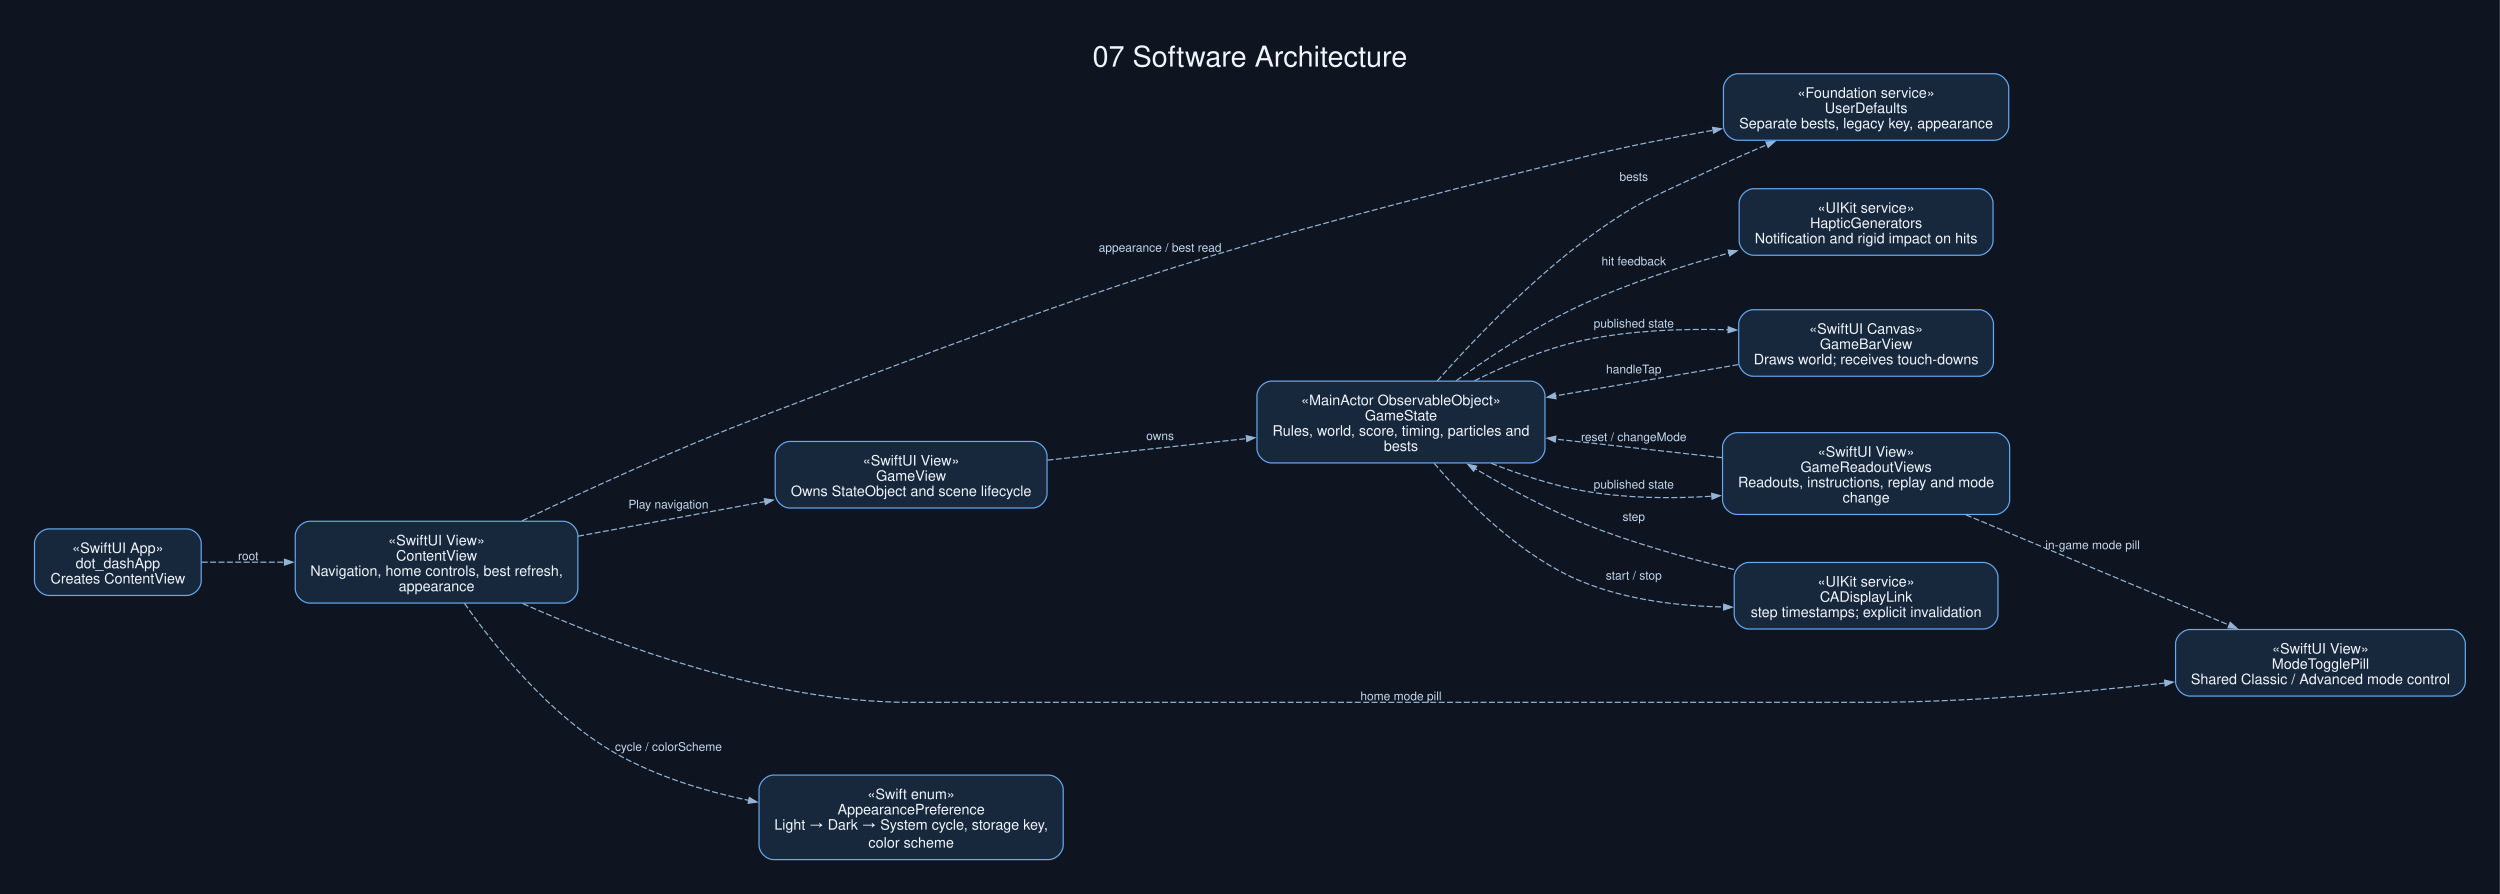
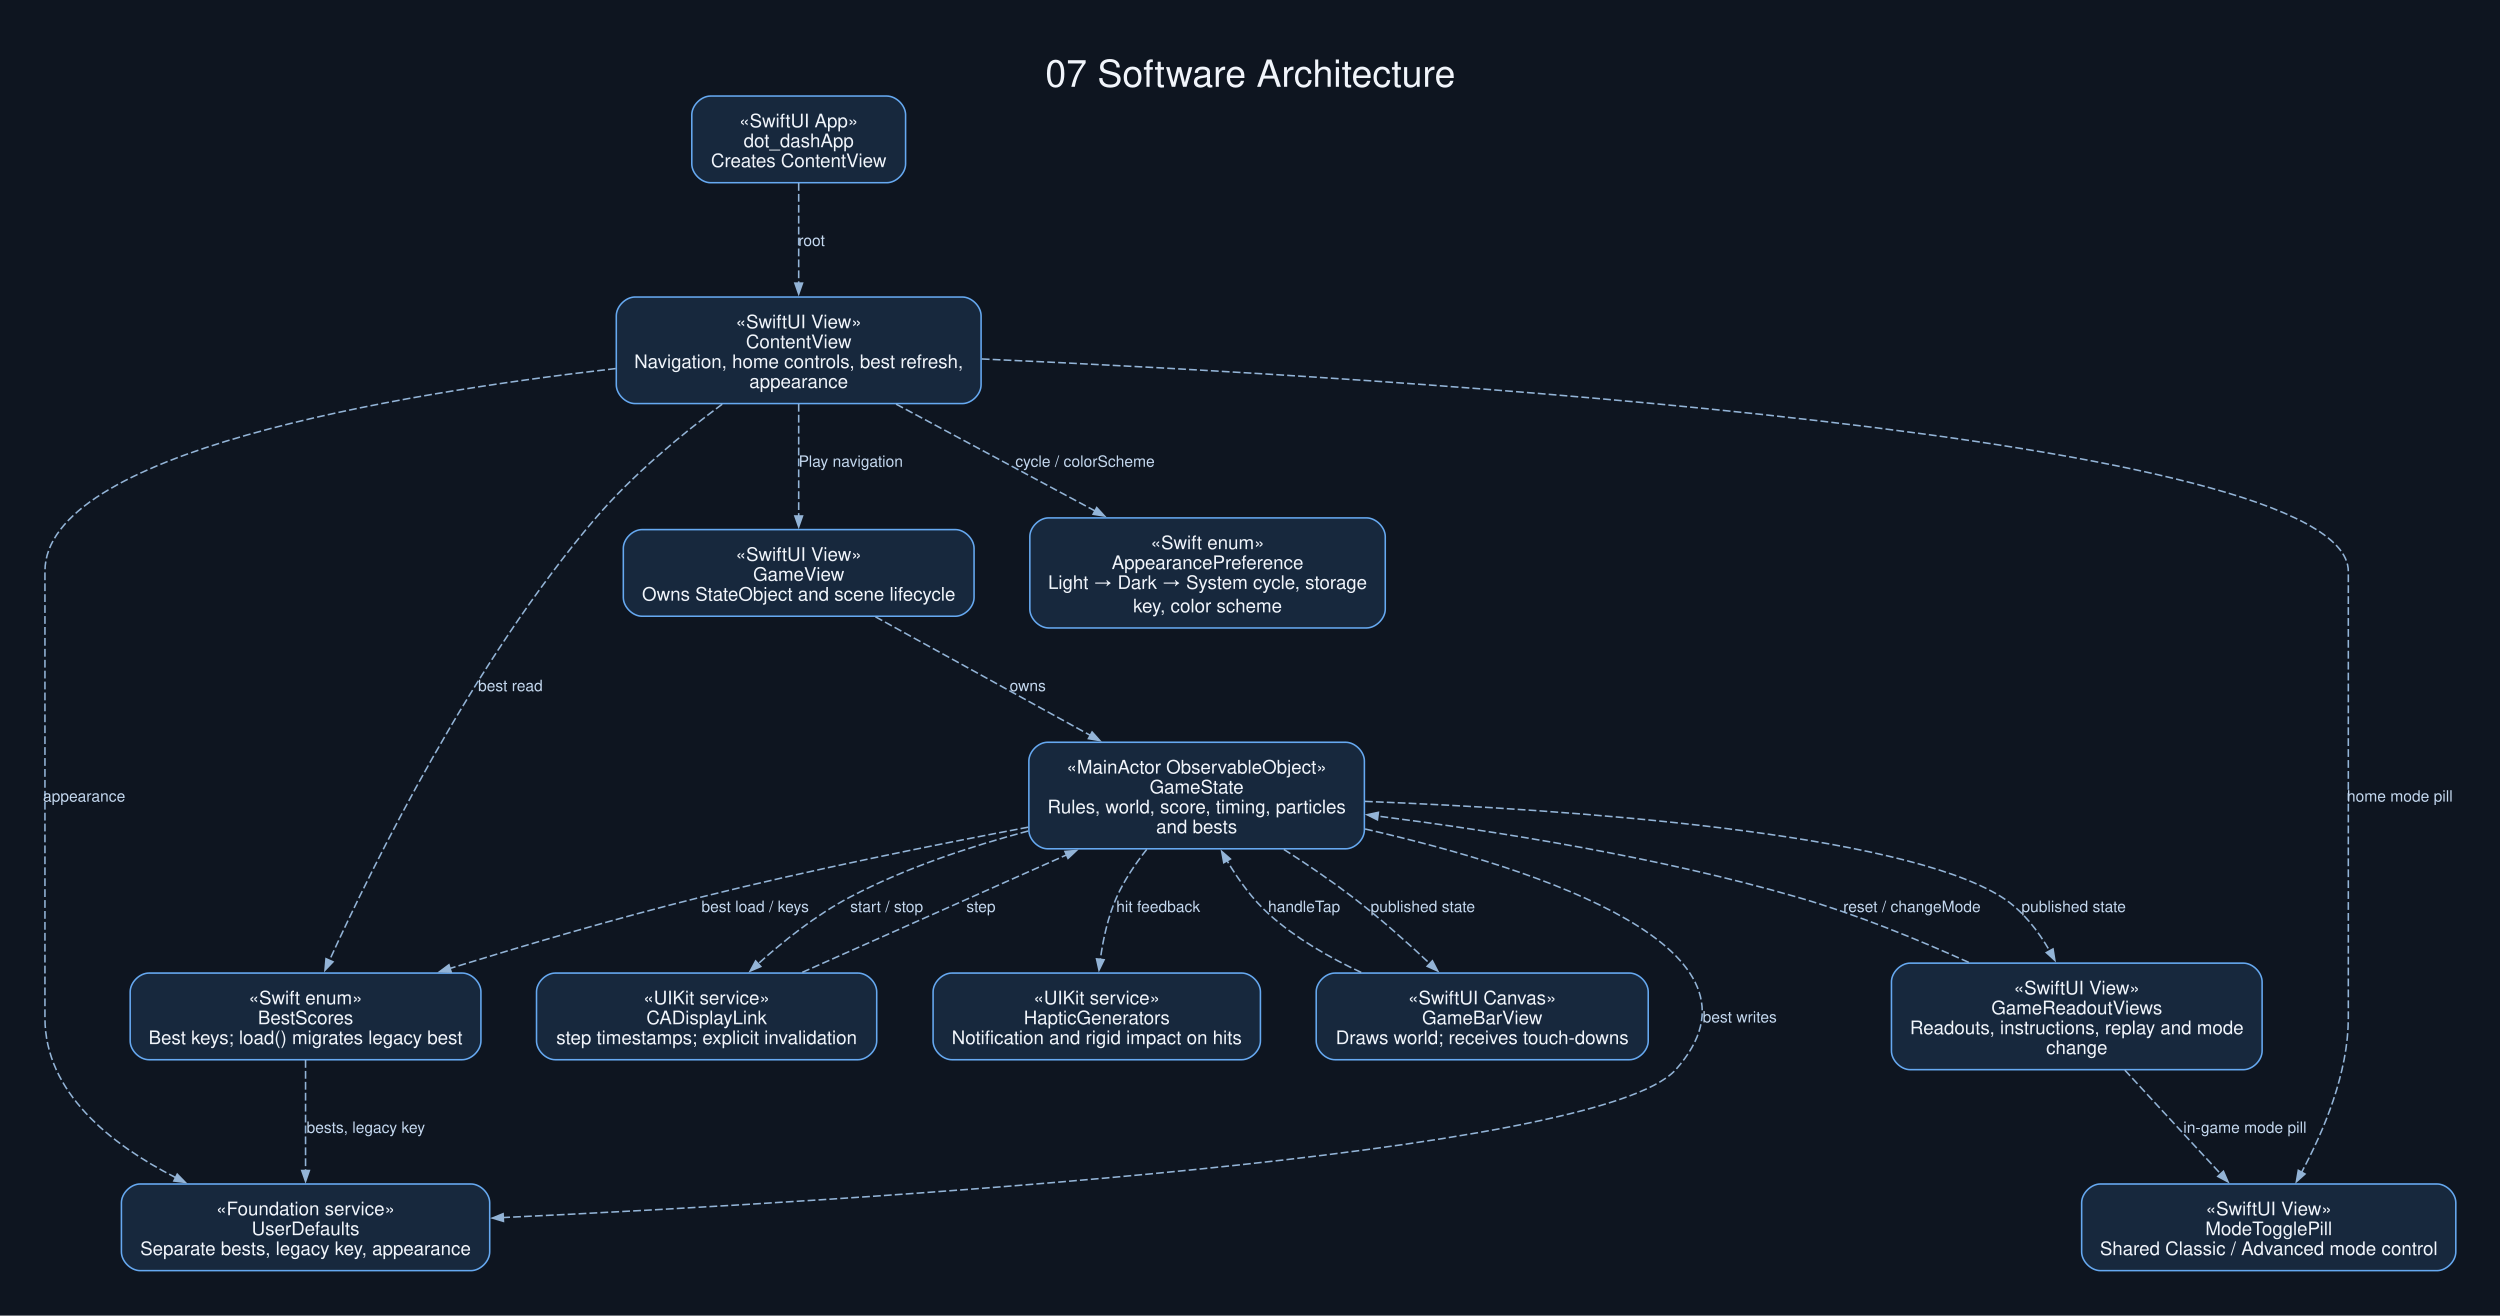
- <svg xmlns="http://www.w3.org/2000/svg" width="2087pt" height="746pt" viewBox="0.00 0.00 2087.00 746.00">
-   <g id="graph0" class="graph" transform="scale(1 1) rotate(0) translate(28.8 717.58)">
-     <polygon fill="#0e1520" stroke="none" points="-28.8,28.8 -28.8,-717.58 2058.07,-717.58 2058.07,28.8 -28.8,28.8" />
-     <text xml:space="preserve" text-anchor="middle" x="1014.64" y="-661.98" font-family="Helvetica,sans-Serif" font-size="24.00" fill="#f1f5fb">07 Software Architecture</text>
+ <svg xmlns="http://www.w3.org/2000/svg" width="1602pt" height="843pt" viewBox="0.00 0.00 1602.00 843.00">
+   <g id="graph0" class="graph" transform="scale(1 1) rotate(0) translate(28.8 814.23)">
+     <polygon fill="#0e1520" stroke="none" points="-28.8,28.8 -28.8,-814.23 1573.68,-814.23 1573.68,28.8 -28.8,28.8" />
+     <text xml:space="preserve" text-anchor="middle" x="772.44" y="-758.63" font-family="Helvetica,sans-Serif" font-size="24.00" fill="#f1f5fb">07 Software Architecture</text>
    <g id="node1" class="node">
-       <path fill="#17283d" stroke="#66a9f1" d="M127.17,-276.03C127.17,-276.03 12,-276.03 12,-276.03 6,-276.03 0,-270.03 0,-264.03 0,-264.03 0,-232.5 0,-232.5 0,-226.5 6,-220.5 12,-220.5 12,-220.5 127.17,-220.5 127.17,-220.5 133.17,-220.5 139.17,-226.5 139.17,-232.5 139.17,-232.5 139.17,-264.03 139.17,-264.03 139.17,-270.03 133.17,-276.03 127.17,-276.03" />
-       <text xml:space="preserve" text-anchor="middle" x="69.59" y="-255.99" font-family="Helvetica,sans-Serif" font-size="12.00" fill="#f1f5fb">«SwiftUI App»</text>
-       <text xml:space="preserve" text-anchor="middle" x="69.59" y="-243.24" font-family="Helvetica,sans-Serif" font-size="12.00" fill="#f1f5fb">dot_dashApp</text>
-       <text xml:space="preserve" text-anchor="middle" x="69.59" y="-230.49" font-family="Helvetica,sans-Serif" font-size="12.00" fill="#f1f5fb">Creates ContentView</text>
+       <path fill="#17283d" stroke="#66a9f1" d="M539.5,-752.68C539.5,-752.68 426.5,-752.68 426.5,-752.68 420.5,-752.68 414.5,-746.68 414.5,-740.68 414.5,-740.68 414.5,-709.15 414.5,-709.15 414.5,-703.15 420.5,-697.15 426.5,-697.15 426.5,-697.15 539.5,-697.15 539.5,-697.15 545.5,-697.15 551.5,-703.15 551.5,-709.15 551.5,-709.15 551.5,-740.68 551.5,-740.68 551.5,-746.68 545.5,-752.68 539.5,-752.68" />
+       <text xml:space="preserve" text-anchor="middle" x="483" y="-732.64" font-family="Helvetica,sans-Serif" font-size="12.00" fill="#f1f5fb">«SwiftUI App»</text>
+       <text xml:space="preserve" text-anchor="middle" x="483" y="-719.89" font-family="Helvetica,sans-Serif" font-size="12.00" fill="#f1f5fb">dot_dashApp</text>
+       <text xml:space="preserve" text-anchor="middle" x="483" y="-707.14" font-family="Helvetica,sans-Serif" font-size="12.00" fill="#f1f5fb">Creates ContentView</text>
    </g>
    <g id="node2" class="node">
-       <path fill="#17283d" stroke="#66a9f1" d="M441.59,-282.4C441.59,-282.4 229.67,-282.4 229.67,-282.4 223.67,-282.4 217.67,-276.4 217.67,-270.4 217.67,-270.4 217.67,-226.12 217.67,-226.12 217.67,-220.12 223.67,-214.12 229.67,-214.12 229.67,-214.12 441.59,-214.12 441.59,-214.12 447.59,-214.12 453.59,-220.12 453.59,-226.12 453.59,-226.12 453.59,-270.4 453.59,-270.4 453.59,-276.4 447.59,-282.4 441.59,-282.4" />
-       <text xml:space="preserve" text-anchor="middle" x="335.63" y="-262.37" font-family="Helvetica,sans-Serif" font-size="12.00" fill="#f1f5fb">«SwiftUI View»</text>
-       <text xml:space="preserve" text-anchor="middle" x="335.63" y="-249.61" font-family="Helvetica,sans-Serif" font-size="12.00" fill="#f1f5fb">ContentView</text>
-       <text xml:space="preserve" text-anchor="middle" x="335.63" y="-236.86" font-family="Helvetica,sans-Serif" font-size="12.00" fill="#f1f5fb">Navigation, home controls, best refresh,</text>
-       <text xml:space="preserve" text-anchor="middle" x="335.63" y="-224.11" font-family="Helvetica,sans-Serif" font-size="12.00" fill="#f1f5fb">appearance</text>
+       <path fill="#17283d" stroke="#66a9f1" d="M587.88,-623.9C587.88,-623.9 378.12,-623.9 378.12,-623.9 372.12,-623.9 366.12,-617.9 366.12,-611.9 366.12,-611.9 366.12,-567.62 366.12,-567.62 366.12,-561.62 372.12,-555.62 378.12,-555.62 378.12,-555.62 587.88,-555.62 587.88,-555.62 593.88,-555.62 599.88,-561.62 599.88,-567.62 599.88,-567.62 599.88,-611.9 599.88,-611.9 599.88,-617.9 593.88,-623.9 587.88,-623.9" />
+       <text xml:space="preserve" text-anchor="middle" x="483" y="-603.86" font-family="Helvetica,sans-Serif" font-size="12.00" fill="#f1f5fb">«SwiftUI View»</text>
+       <text xml:space="preserve" text-anchor="middle" x="483" y="-591.11" font-family="Helvetica,sans-Serif" font-size="12.00" fill="#f1f5fb">ContentView</text>
+       <text xml:space="preserve" text-anchor="middle" x="483" y="-578.36" font-family="Helvetica,sans-Serif" font-size="12.00" fill="#f1f5fb">Navigation, home controls, best refresh,</text>
+       <text xml:space="preserve" text-anchor="middle" x="483" y="-565.61" font-family="Helvetica,sans-Serif" font-size="12.00" fill="#f1f5fb">appearance</text>
    </g>
    <g id="edge1" class="edge">
-       <path fill="none" stroke="#93b4d7" stroke-dasharray="5,2" d="M139.61,-248.26C160.87,-248.26 184.97,-248.26 208.8,-248.26" />
-       <polygon fill="#93b4d7" stroke="#93b4d7" points="208.7,-250.72 215.7,-248.27 208.7,-245.82 208.7,-250.72" />
-       <text xml:space="preserve" text-anchor="middle" x="178.42" y="-250.01" font-family="Helvetica,sans-Serif" font-size="10.00" fill="#c4d8ef">root</text>
+       <path fill="none" stroke="#93b4d7" stroke-dasharray="5,2" d="M483,-696.97C483,-678.53 483,-653.73 483,-632.72" />
+       <polygon fill="#93b4d7" stroke="#93b4d7" points="485.45,-632.8 483,-625.8 480.55,-632.8 485.45,-632.8" />
+       <text xml:space="preserve" text-anchor="middle" x="491.25" y="-656.65" font-family="Helvetica,sans-Serif" font-size="10.00" fill="#c4d8ef">root</text>
    </g>
    <g id="node3" class="node">
-       <path fill="#17283d" stroke="#66a9f1" d="M833.26,-349.03C833.26,-349.03 630.34,-349.03 630.34,-349.03 624.34,-349.03 618.34,-343.03 618.34,-337.03 618.34,-337.03 618.34,-305.5 618.34,-305.5 618.34,-299.5 624.34,-293.5 630.34,-293.5 630.34,-293.5 833.26,-293.5 833.26,-293.5 839.26,-293.5 845.26,-299.5 845.26,-305.5 845.26,-305.5 845.26,-337.03 845.26,-337.03 845.26,-343.03 839.26,-349.03 833.26,-349.03" />
-       <text xml:space="preserve" text-anchor="middle" x="731.8" y="-328.99" font-family="Helvetica,sans-Serif" font-size="12.00" fill="#f1f5fb">«SwiftUI View»</text>
-       <text xml:space="preserve" text-anchor="middle" x="731.8" y="-316.24" font-family="Helvetica,sans-Serif" font-size="12.00" fill="#f1f5fb">GameView</text>
-       <text xml:space="preserve" text-anchor="middle" x="731.8" y="-303.49" font-family="Helvetica,sans-Serif" font-size="12.00" fill="#f1f5fb">Owns StateObject and scene lifecycle</text>
+       <path fill="#17283d" stroke="#66a9f1" d="M583.38,-474.87C583.38,-474.87 382.62,-474.87 382.62,-474.87 376.62,-474.87 370.62,-468.87 370.62,-462.87 370.62,-462.87 370.62,-431.34 370.62,-431.34 370.62,-425.34 376.62,-419.34 382.62,-419.34 382.62,-419.34 583.38,-419.34 583.38,-419.34 589.38,-419.34 595.38,-425.34 595.38,-431.34 595.38,-431.34 595.38,-462.87 595.38,-462.87 595.38,-468.87 589.38,-474.87 583.38,-474.87" />
+       <text xml:space="preserve" text-anchor="middle" x="483" y="-454.83" font-family="Helvetica,sans-Serif" font-size="12.00" fill="#f1f5fb">«SwiftUI View»</text>
+       <text xml:space="preserve" text-anchor="middle" x="483" y="-442.08" font-family="Helvetica,sans-Serif" font-size="12.00" fill="#f1f5fb">GameView</text>
+       <text xml:space="preserve" text-anchor="middle" x="483" y="-429.33" font-family="Helvetica,sans-Serif" font-size="12.00" fill="#f1f5fb">Owns StateObject and scene lifecycle</text>
    </g>
    <g id="edge2" class="edge">
-       <path fill="none" stroke="#93b4d7" stroke-dasharray="5,2" d="M453.83,-269.97C503.05,-279.09 560.29,-289.69 609.9,-298.88" />
-       <polygon fill="#93b4d7" stroke="#93b4d7" points="609.3,-301.25 616.63,-300.12 610.19,-296.44 609.3,-301.25" />
-       <text xml:space="preserve" text-anchor="middle" x="529.22" y="-293.05" font-family="Helvetica,sans-Serif" font-size="10.00" fill="#c4d8ef">Play navigation</text>
+       <path fill="none" stroke="#93b4d7" stroke-dasharray="5,2" d="M483,-555.43C483,-533.77 483,-505.57 483,-483.51" />
+       <polygon fill="#93b4d7" stroke="#93b4d7" points="485.45,-483.59 483,-476.59 480.55,-483.59 485.45,-483.59" />
+       <text xml:space="preserve" text-anchor="middle" x="516.38" y="-515.12" font-family="Helvetica,sans-Serif" font-size="10.00" fill="#c4d8ef">Play navigation</text>
    </g>
    <g id="node8" class="node">
-       <path fill="#17283d" stroke="#66a9f1" d="M1636.1,-656.03C1636.1,-656.03 1421.93,-656.03 1421.93,-656.03 1415.93,-656.03 1409.93,-650.03 1409.93,-644.03 1409.93,-644.03 1409.93,-612.5 1409.93,-612.5 1409.93,-606.5 1415.93,-600.5 1421.93,-600.5 1421.93,-600.5 1636.1,-600.5 1636.1,-600.5 1642.1,-600.5 1648.1,-606.5 1648.1,-612.5 1648.1,-612.5 1648.1,-644.03 1648.1,-644.03 1648.1,-650.03 1642.1,-656.03 1636.1,-656.03" />
-       <text xml:space="preserve" text-anchor="middle" x="1529.02" y="-635.99" font-family="Helvetica,sans-Serif" font-size="12.00" fill="#f1f5fb">«Foundation service»</text>
-       <text xml:space="preserve" text-anchor="middle" x="1529.02" y="-623.24" font-family="Helvetica,sans-Serif" font-size="12.00" fill="#f1f5fb">UserDefaults</text>
-       <text xml:space="preserve" text-anchor="middle" x="1529.02" y="-610.49" font-family="Helvetica,sans-Serif" font-size="12.00" fill="#f1f5fb">Separate bests, legacy key, appearance</text>
+       <path fill="#17283d" stroke="#66a9f1" d="M273,-55.53C273,-55.53 61,-55.53 61,-55.53 55,-55.53 49,-49.53 49,-43.53 49,-43.53 49,-12 49,-12 49,-6 55,0 61,0 61,0 273,0 273,0 279,0 285,-6 285,-12 285,-12 285,-43.53 285,-43.53 285,-49.53 279,-55.53 273,-55.53" />
+       <text xml:space="preserve" text-anchor="middle" x="167" y="-35.49" font-family="Helvetica,sans-Serif" font-size="12.00" fill="#f1f5fb">«Foundation service»</text>
+       <text xml:space="preserve" text-anchor="middle" x="167" y="-22.74" font-family="Helvetica,sans-Serif" font-size="12.00" fill="#f1f5fb">UserDefaults</text>
+       <text xml:space="preserve" text-anchor="middle" x="167" y="-9.99" font-family="Helvetica,sans-Serif" font-size="12.00" fill="#f1f5fb">Separate bests, legacy key, appearance</text>
    </g>
    <g id="edge11" class="edge">
-       <path fill="none" stroke="#93b4d7" stroke-dasharray="5,2" d="M407.1,-282.81C460.64,-308.38 536.48,-343.15 604.84,-369.26 904,-483.53 980.94,-509.84 1291.93,-586.26 1327.26,-594.95 1365.98,-602.6 1401.66,-608.91" />
-       <polygon fill="#93b4d7" stroke="#93b4d7" points="1400.89,-611.26 1408.21,-610.05 1401.74,-606.43 1400.89,-611.26" />
-       <text xml:space="preserve" text-anchor="middle" x="939.64" y="-507.47" font-family="Helvetica,sans-Serif" font-size="10.00" fill="#c4d8ef">appearance / best read</text>
+       <path fill="none" stroke="#93b4d7" stroke-dasharray="5,2" d="M365.77,-578.06C222.81,-561.71 0,-524.03 0,-448.1 0,-448.1 0,-448.1 0,-161.92 0,-114.35 41.94,-81.01 83.79,-59.6" />
+       <polygon fill="#93b4d7" stroke="#93b4d7" points="84.78,-61.84 89.96,-56.54 82.6,-57.45 84.78,-61.84" />
+       <text xml:space="preserve" text-anchor="middle" x="25.12" y="-300.57" font-family="Helvetica,sans-Serif" font-size="10.00" fill="#c4d8ef">appearance</text>
    </g>
    <g id="node10" class="node">
-       <path fill="#17283d" stroke="#66a9f1" d="M2017.27,-192.03C2017.27,-192.03 1799.35,-192.03 1799.35,-192.03 1793.35,-192.03 1787.35,-186.03 1787.35,-180.03 1787.35,-180.03 1787.35,-148.5 1787.35,-148.5 1787.35,-142.5 1793.35,-136.5 1799.35,-136.5 1799.35,-136.5 2017.27,-136.5 2017.27,-136.5 2023.27,-136.5 2029.27,-142.5 2029.27,-148.5 2029.27,-148.5 2029.27,-180.03 2029.27,-180.03 2029.27,-186.03 2023.27,-192.03 2017.27,-192.03" />
-       <text xml:space="preserve" text-anchor="middle" x="1908.31" y="-171.99" font-family="Helvetica,sans-Serif" font-size="12.00" fill="#f1f5fb">«SwiftUI View»</text>
-       <text xml:space="preserve" text-anchor="middle" x="1908.31" y="-159.24" font-family="Helvetica,sans-Serif" font-size="12.00" fill="#f1f5fb">ModeTogglePill</text>
-       <text xml:space="preserve" text-anchor="middle" x="1908.31" y="-146.49" font-family="Helvetica,sans-Serif" font-size="12.00" fill="#f1f5fb">Shared Classic / Advanced mode control</text>
+       <path fill="#17283d" stroke="#66a9f1" d="M1532.88,-55.53C1532.88,-55.53 1317.12,-55.53 1317.12,-55.53 1311.12,-55.53 1305.12,-49.53 1305.12,-43.53 1305.12,-43.53 1305.12,-12 1305.12,-12 1305.12,-6 1311.12,0 1317.12,0 1317.12,0 1532.88,0 1532.88,0 1538.88,0 1544.88,-6 1544.88,-12 1544.88,-12 1544.88,-43.53 1544.88,-43.53 1544.88,-49.53 1538.88,-55.53 1532.88,-55.53" />
+       <text xml:space="preserve" text-anchor="middle" x="1425" y="-35.49" font-family="Helvetica,sans-Serif" font-size="12.00" fill="#f1f5fb">«SwiftUI View»</text>
+       <text xml:space="preserve" text-anchor="middle" x="1425" y="-22.74" font-family="Helvetica,sans-Serif" font-size="12.00" fill="#f1f5fb">ModeTogglePill</text>
+       <text xml:space="preserve" text-anchor="middle" x="1425" y="-9.99" font-family="Helvetica,sans-Serif" font-size="12.00" fill="#f1f5fb">Shared Classic / Advanced mode control</text>
    </g>
    <g id="edge14" class="edge">
-       <path fill="none" stroke="#93b4d7" stroke-dasharray="5,2" d="M407.76,-213.64C485.28,-179.14 613.91,-131.26 730.8,-131.26 730.8,-131.26 730.8,-131.26 1530.02,-131.26 1612.95,-131.26 1705.76,-139.28 1778.57,-147.41" />
-       <polygon fill="#93b4d7" stroke="#93b4d7" points="1778.17,-149.82 1785.4,-148.18 1778.72,-144.96 1778.17,-149.82" />
-       <text xml:space="preserve" text-anchor="middle" x="1140.72" y="-133.01" font-family="Helvetica,sans-Serif" font-size="10.00" fill="#c4d8ef">home mode pill</text>
+       <path fill="none" stroke="#93b4d7" stroke-dasharray="5,2" d="M600.32,-584.21C863.08,-572.46 1476,-535.65 1476,-448.1 1476,-448.1 1476,-448.1 1476,-161.92 1476,-126.55 1460.11,-89.18 1446.07,-63.06" />
+       <polygon fill="#93b4d7" stroke="#93b4d7" points="1448.25,-61.93 1442.71,-56.99 1443.96,-64.3 1448.25,-61.93" />
+       <text xml:space="preserve" text-anchor="middle" x="1509" y="-300.57" font-family="Helvetica,sans-Serif" font-size="10.00" fill="#c4d8ef">home mode pill</text>
    </g>
    <g id="node11" class="node">
-       <path fill="#17283d" stroke="#66a9f1" d="M846.76,-70.53C846.76,-70.53 616.84,-70.53 616.84,-70.53 610.84,-70.53 604.84,-64.53 604.84,-58.53 604.84,-58.53 604.84,-12 604.84,-12 604.84,-6 610.84,0 616.84,0 616.84,0 846.76,0 846.76,0 852.76,0 858.76,-6 858.76,-12 858.76,-12 858.76,-58.53 858.76,-58.53 858.76,-64.53 852.76,-70.53 846.76,-70.53" />
-       <text xml:space="preserve" text-anchor="middle" x="731.8" y="-50.49" font-family="Helvetica,sans-Serif" font-size="12.00" fill="#f1f5fb">«Swift enum»</text>
-       <text xml:space="preserve" text-anchor="middle" x="731.8" y="-37.74" font-family="Helvetica,sans-Serif" font-size="12.00" fill="#f1f5fb">AppearancePreference</text>
-       <text xml:space="preserve" text-anchor="middle" x="731.8" y="-24.99" font-family="Helvetica,sans-Serif" font-size="12.00" fill="#f1f5fb">Light → Dark → System cycle, storage key,</text>
-       <text xml:space="preserve" text-anchor="middle" x="731.8" y="-9.99" font-family="Helvetica,sans-Serif" font-size="12.00" fill="#f1f5fb">color scheme</text>
+       <path fill="#17283d" stroke="#66a9f1" d="M846.88,-482.37C846.88,-482.37 643.12,-482.37 643.12,-482.37 637.12,-482.37 631.12,-476.37 631.12,-470.37 631.12,-470.37 631.12,-423.84 631.12,-423.84 631.12,-417.84 637.12,-411.84 643.12,-411.84 643.12,-411.84 846.88,-411.84 846.88,-411.84 852.88,-411.84 858.88,-417.84 858.88,-423.84 858.88,-423.84 858.88,-470.37 858.88,-470.37 858.88,-476.37 852.88,-482.37 846.88,-482.37" />
+       <text xml:space="preserve" text-anchor="middle" x="745" y="-462.33" font-family="Helvetica,sans-Serif" font-size="12.00" fill="#f1f5fb">«Swift enum»</text>
+       <text xml:space="preserve" text-anchor="middle" x="745" y="-449.58" font-family="Helvetica,sans-Serif" font-size="12.00" fill="#f1f5fb">AppearancePreference</text>
+       <text xml:space="preserve" text-anchor="middle" x="745" y="-436.83" font-family="Helvetica,sans-Serif" font-size="12.00" fill="#f1f5fb">Light → Dark → System cycle, storage</text>
+       <text xml:space="preserve" text-anchor="middle" x="745" y="-421.83" font-family="Helvetica,sans-Serif" font-size="12.00" fill="#f1f5fb">key, color scheme</text>
    </g>
    <g id="edge13" class="edge">
-       <path fill="none" stroke="#93b4d7" stroke-dasharray="5,2" d="M358.92,-213.9C384.67,-177.11 430.51,-119.88 484.59,-89.01 518.47,-69.68 558.62,-57.3 596.55,-49.36" />
-       <polygon fill="#93b4d7" stroke="#93b4d7" points="596.75,-51.82 603.13,-48.04 595.78,-47.02 596.75,-51.82" />
-       <text xml:space="preserve" text-anchor="middle" x="529.22" y="-90.76" font-family="Helvetica,sans-Serif" font-size="10.00" fill="#c4d8ef">cycle / colorScheme</text>
+       <path fill="none" stroke="#93b4d7" stroke-dasharray="5,2" d="M545.42,-555.25C583.75,-534.67 632.99,-508.24 672.97,-486.78" />
+       <polygon fill="#93b4d7" stroke="#93b4d7" points="673.98,-489.01 678.99,-483.54 671.66,-484.7 673.98,-489.01" />
+       <text xml:space="preserve" text-anchor="middle" x="666.48" y="-515.12" font-family="Helvetica,sans-Serif" font-size="10.00" fill="#c4d8ef">cycle / colorScheme</text>
+     </g>
+     <g id="node12" class="node">
+       <path fill="#17283d" stroke="#66a9f1" d="M267.38,-190.69C267.38,-190.69 66.62,-190.69 66.62,-190.69 60.62,-190.69 54.62,-184.69 54.62,-178.69 54.62,-178.69 54.62,-147.16 54.62,-147.16 54.62,-141.16 60.62,-135.16 66.62,-135.16 66.62,-135.16 267.38,-135.16 267.38,-135.16 273.38,-135.16 279.38,-141.16 279.38,-147.16 279.38,-147.16 279.38,-178.69 279.38,-178.69 279.38,-184.69 273.38,-190.69 267.38,-190.69" />
+       <text xml:space="preserve" text-anchor="middle" x="167" y="-170.65" font-family="Helvetica,sans-Serif" font-size="12.00" fill="#f1f5fb">«Swift enum»</text>
+       <text xml:space="preserve" text-anchor="middle" x="167" y="-157.9" font-family="Helvetica,sans-Serif" font-size="12.00" fill="#f1f5fb">BestScores</text>
+       <text xml:space="preserve" text-anchor="middle" x="167" y="-145.15" font-family="Helvetica,sans-Serif" font-size="12.00" fill="#f1f5fb">Best keys; load() migrates legacy best</text>
+     </g>
+     <g id="edge16" class="edge">
+       <path fill="none" stroke="#93b4d7" stroke-dasharray="5,2" d="M434,-555.24C407.97,-535.9 376.58,-509.98 353,-482.37 274.25,-390.15 210.22,-260.08 182.23,-198.64" />
+       <polygon fill="#93b4d7" stroke="#93b4d7" points="184.58,-197.89 179.46,-192.52 180.11,-199.91 184.58,-197.89" />
+       <text xml:space="preserve" text-anchor="middle" x="298.25" y="-371.34" font-family="Helvetica,sans-Serif" font-size="10.00" fill="#c4d8ef">best read</text>
    </g>
    <g id="node4" class="node">
-       <path fill="#17283d" stroke="#66a9f1" d="M1248.93,-399.4C1248.93,-399.4 1032.51,-399.4 1032.51,-399.4 1026.51,-399.4 1020.51,-393.4 1020.51,-387.4 1020.51,-387.4 1020.51,-343.12 1020.51,-343.12 1020.51,-337.12 1026.51,-331.12 1032.51,-331.12 1032.51,-331.12 1248.93,-331.12 1248.93,-331.12 1254.93,-331.12 1260.93,-337.12 1260.93,-343.12 1260.93,-343.12 1260.93,-387.4 1260.93,-387.4 1260.93,-393.4 1254.93,-399.4 1248.93,-399.4" />
-       <text xml:space="preserve" text-anchor="middle" x="1140.72" y="-379.37" font-family="Helvetica,sans-Serif" font-size="12.00" fill="#f1f5fb">«MainActor ObservableObject»</text>
-       <text xml:space="preserve" text-anchor="middle" x="1140.72" y="-366.62" font-family="Helvetica,sans-Serif" font-size="12.00" fill="#f1f5fb">GameState</text>
-       <text xml:space="preserve" text-anchor="middle" x="1140.72" y="-353.87" font-family="Helvetica,sans-Serif" font-size="12.00" fill="#f1f5fb">Rules, world, score, timing, particles and</text>
-       <text xml:space="preserve" text-anchor="middle" x="1140.72" y="-341.12" font-family="Helvetica,sans-Serif" font-size="12.00" fill="#f1f5fb">bests</text>
+       <path fill="#17283d" stroke="#66a9f1" d="M833.5,-338.59C833.5,-338.59 642.5,-338.59 642.5,-338.59 636.5,-338.59 630.5,-332.59 630.5,-326.59 630.5,-326.59 630.5,-282.31 630.5,-282.31 630.5,-276.31 636.5,-270.31 642.5,-270.31 642.5,-270.31 833.5,-270.31 833.5,-270.31 839.5,-270.31 845.5,-276.31 845.5,-282.31 845.5,-282.31 845.5,-326.59 845.5,-326.59 845.5,-332.59 839.5,-338.59 833.5,-338.59" />
+       <text xml:space="preserve" text-anchor="middle" x="738" y="-318.55" font-family="Helvetica,sans-Serif" font-size="12.00" fill="#f1f5fb">«MainActor ObservableObject»</text>
+       <text xml:space="preserve" text-anchor="middle" x="738" y="-305.8" font-family="Helvetica,sans-Serif" font-size="12.00" fill="#f1f5fb">GameState</text>
+       <text xml:space="preserve" text-anchor="middle" x="738" y="-293.05" font-family="Helvetica,sans-Serif" font-size="12.00" fill="#f1f5fb">Rules, world, score, timing, particles</text>
+       <text xml:space="preserve" text-anchor="middle" x="738" y="-280.3" font-family="Helvetica,sans-Serif" font-size="12.00" fill="#f1f5fb">and bests</text>
    </g>
    <g id="edge3" class="edge">
-       <path fill="none" stroke="#93b4d7" stroke-dasharray="5,2" d="M845.61,-333.46C897.29,-339.05 958.78,-345.7 1012.14,-351.47" />
-       <polygon fill="#93b4d7" stroke="#93b4d7" points="1011.56,-353.87 1018.78,-352.19 1012.09,-349 1011.56,-353.87" />
-       <text xml:space="preserve" text-anchor="middle" x="939.64" y="-350.25" font-family="Helvetica,sans-Serif" font-size="10.00" fill="#c4d8ef">owns</text>
+       <path fill="none" stroke="#93b4d7" stroke-dasharray="5,2" d="M532.17,-418.99C571.29,-397.4 626.49,-366.96 669.88,-343.02" />
+       <polygon fill="#93b4d7" stroke="#93b4d7" points="671.01,-345.2 675.96,-339.67 668.65,-340.91 671.01,-345.2" />
+       <text xml:space="preserve" text-anchor="middle" x="629.77" y="-371.34" font-family="Helvetica,sans-Serif" font-size="10.00" fill="#c4d8ef">owns</text>
    </g>
    <g id="node5" class="node">
-       <path fill="#17283d" stroke="#66a9f1" d="M1623.35,-459.03C1623.35,-459.03 1434.68,-459.03 1434.68,-459.03 1428.68,-459.03 1422.68,-453.03 1422.68,-447.03 1422.68,-447.03 1422.68,-415.5 1422.68,-415.5 1422.68,-409.5 1428.68,-403.5 1434.68,-403.5 1434.68,-403.5 1623.35,-403.5 1623.35,-403.5 1629.35,-403.5 1635.35,-409.5 1635.35,-415.5 1635.35,-415.5 1635.35,-447.03 1635.35,-447.03 1635.35,-453.03 1629.35,-459.03 1623.35,-459.03" />
-       <text xml:space="preserve" text-anchor="middle" x="1529.02" y="-438.99" font-family="Helvetica,sans-Serif" font-size="12.00" fill="#f1f5fb">«SwiftUI Canvas»</text>
-       <text xml:space="preserve" text-anchor="middle" x="1529.02" y="-426.24" font-family="Helvetica,sans-Serif" font-size="12.00" fill="#f1f5fb">GameBarView</text>
-       <text xml:space="preserve" text-anchor="middle" x="1529.02" y="-413.49" font-family="Helvetica,sans-Serif" font-size="12.00" fill="#f1f5fb">Draws world; receives touch-downs</text>
+       <path fill="#17283d" stroke="#66a9f1" d="M1015.38,-190.69C1015.38,-190.69 826.62,-190.69 826.62,-190.69 820.62,-190.69 814.62,-184.69 814.62,-178.69 814.62,-178.69 814.62,-147.16 814.62,-147.16 814.62,-141.16 820.62,-135.16 826.62,-135.16 826.62,-135.16 1015.38,-135.16 1015.38,-135.16 1021.38,-135.16 1027.38,-141.16 1027.38,-147.16 1027.38,-147.16 1027.38,-178.69 1027.38,-178.69 1027.38,-184.69 1021.38,-190.69 1015.38,-190.69" />
+       <text xml:space="preserve" text-anchor="middle" x="921" y="-170.65" font-family="Helvetica,sans-Serif" font-size="12.00" fill="#f1f5fb">«SwiftUI Canvas»</text>
+       <text xml:space="preserve" text-anchor="middle" x="921" y="-157.9" font-family="Helvetica,sans-Serif" font-size="12.00" fill="#f1f5fb">GameBarView</text>
+       <text xml:space="preserve" text-anchor="middle" x="921" y="-145.15" font-family="Helvetica,sans-Serif" font-size="12.00" fill="#f1f5fb">Draws world; receives touch-downs</text>
    </g>
    <g id="edge4" class="edge">
-       <path fill="none" stroke="#93b4d7" stroke-dasharray="5,2" d="M1202.17,-399.73C1228.8,-413.01 1261.01,-426.59 1291.93,-433.26 1331.21,-441.74 1375.02,-443.43 1414.14,-442.29" />
-       <polygon fill="#93b4d7" stroke="#93b4d7" points="1413.98,-444.75 1420.9,-442.06 1413.82,-439.85 1413.98,-444.75" />
-       <text xml:space="preserve" text-anchor="middle" x="1335.06" y="-444.13" font-family="Helvetica,sans-Serif" font-size="10.00" fill="#c4d8ef">published state</text>
+       <path fill="none" stroke="#93b4d7" stroke-dasharray="5,2" d="M793.88,-269.93C808.57,-260.5 824.17,-249.91 838,-239.31 855.04,-226.26 872.79,-210.46 887.49,-196.71" />
+       <polygon fill="#93b4d7" stroke="#93b4d7" points="889.08,-198.58 892.49,-192 885.71,-195.02 889.08,-198.58" />
+       <text xml:space="preserve" text-anchor="middle" x="882.94" y="-229.81" font-family="Helvetica,sans-Serif" font-size="10.00" fill="#c4d8ef">published state</text>
    </g>
    <g id="node6" class="node">
-       <path fill="#17283d" stroke="#66a9f1" d="M1636.85,-356.4C1636.85,-356.4 1421.18,-356.4 1421.18,-356.4 1415.18,-356.4 1409.18,-350.4 1409.18,-344.4 1409.18,-344.4 1409.18,-300.12 1409.18,-300.12 1409.18,-294.12 1415.18,-288.12 1421.18,-288.12 1421.18,-288.12 1636.85,-288.12 1636.85,-288.12 1642.85,-288.12 1648.85,-294.12 1648.85,-300.12 1648.85,-300.12 1648.85,-344.4 1648.85,-344.4 1648.85,-350.4 1642.85,-356.4 1636.85,-356.4" />
-       <text xml:space="preserve" text-anchor="middle" x="1529.02" y="-336.37" font-family="Helvetica,sans-Serif" font-size="12.00" fill="#f1f5fb">«SwiftUI View»</text>
-       <text xml:space="preserve" text-anchor="middle" x="1529.02" y="-323.62" font-family="Helvetica,sans-Serif" font-size="12.00" fill="#f1f5fb">GameReadoutViews</text>
-       <text xml:space="preserve" text-anchor="middle" x="1529.02" y="-310.87" font-family="Helvetica,sans-Serif" font-size="12.00" fill="#f1f5fb">Readouts, instructions, replay and mode</text>
-       <text xml:space="preserve" text-anchor="middle" x="1529.02" y="-298.12" font-family="Helvetica,sans-Serif" font-size="12.00" fill="#f1f5fb">change</text>
+       <path fill="#17283d" stroke="#66a9f1" d="M1408.76,-197.06C1408.76,-197.06 1195.24,-197.06 1195.24,-197.06 1189.24,-197.06 1183.24,-191.06 1183.24,-185.06 1183.24,-185.06 1183.24,-140.78 1183.24,-140.78 1183.24,-134.78 1189.24,-128.78 1195.24,-128.78 1195.24,-128.78 1408.76,-128.78 1408.76,-128.78 1414.76,-128.78 1420.76,-134.78 1420.76,-140.78 1420.76,-140.78 1420.76,-185.06 1420.76,-185.06 1420.76,-191.06 1414.76,-197.06 1408.76,-197.06" />
+       <text xml:space="preserve" text-anchor="middle" x="1302" y="-177.02" font-family="Helvetica,sans-Serif" font-size="12.00" fill="#f1f5fb">«SwiftUI View»</text>
+       <text xml:space="preserve" text-anchor="middle" x="1302" y="-164.27" font-family="Helvetica,sans-Serif" font-size="12.00" fill="#f1f5fb">GameReadoutViews</text>
+       <text xml:space="preserve" text-anchor="middle" x="1302" y="-151.52" font-family="Helvetica,sans-Serif" font-size="12.00" fill="#f1f5fb">Readouts, instructions, replay and mode</text>
+       <text xml:space="preserve" text-anchor="middle" x="1302" y="-138.77" font-family="Helvetica,sans-Serif" font-size="12.00" fill="#f1f5fb">change</text>
    </g>
    <g id="edge5" class="edge">
-       <path fill="none" stroke="#93b4d7" stroke-dasharray="5,2" d="M1216.2,-330.76C1239.89,-321.46 1266.54,-312.69 1291.93,-308.01 1326.79,-301.6 1364.99,-301.13 1400.31,-303.33" />
-       <polygon fill="#93b4d7" stroke="#93b4d7" points="1400.08,-305.77 1407.23,-303.8 1400.42,-300.88 1400.08,-305.77" />
-       <text xml:space="preserve" text-anchor="middle" x="1335.06" y="-309.76" font-family="Helvetica,sans-Serif" font-size="10.00" fill="#c4d8ef">published state</text>
+       <path fill="none" stroke="#93b4d7" stroke-dasharray="5,2" d="M845.87,-300.71C976.78,-295.57 1188.19,-280.92 1254,-239.31 1267.06,-231.05 1277.22,-217.82 1284.76,-204.72" />
+       <polygon fill="#93b4d7" stroke="#93b4d7" points="1286.78,-206.15 1287.96,-198.82 1282.47,-203.81 1286.78,-206.15" />
+       <text xml:space="preserve" text-anchor="middle" x="1299.99" y="-229.81" font-family="Helvetica,sans-Serif" font-size="10.00" fill="#c4d8ef">published state</text>
    </g>
    <g id="node7" class="node">
-       <path fill="#17283d" stroke="#66a9f1" d="M1627.1,-248.03C1627.1,-248.03 1430.93,-248.03 1430.93,-248.03 1424.93,-248.03 1418.93,-242.03 1418.93,-236.03 1418.93,-236.03 1418.93,-204.5 1418.93,-204.5 1418.93,-198.5 1424.93,-192.5 1430.93,-192.5 1430.93,-192.5 1627.1,-192.5 1627.1,-192.5 1633.1,-192.5 1639.1,-198.5 1639.1,-204.5 1639.1,-204.5 1639.1,-236.03 1639.1,-236.03 1639.1,-242.03 1633.1,-248.03 1627.1,-248.03" />
-       <text xml:space="preserve" text-anchor="middle" x="1529.02" y="-227.99" font-family="Helvetica,sans-Serif" font-size="12.00" fill="#f1f5fb">«UIKit service»</text>
-       <text xml:space="preserve" text-anchor="middle" x="1529.02" y="-215.24" font-family="Helvetica,sans-Serif" font-size="12.00" fill="#f1f5fb">CADisplayLink</text>
-       <text xml:space="preserve" text-anchor="middle" x="1529.02" y="-202.49" font-family="Helvetica,sans-Serif" font-size="12.00" fill="#f1f5fb">step timestamps; explicit invalidation</text>
+       <path fill="#17283d" stroke="#66a9f1" d="M521,-190.69C521,-190.69 327,-190.69 327,-190.69 321,-190.69 315,-184.69 315,-178.69 315,-178.69 315,-147.16 315,-147.16 315,-141.16 321,-135.16 327,-135.16 327,-135.16 521,-135.16 521,-135.16 527,-135.16 533,-141.16 533,-147.16 533,-147.16 533,-178.69 533,-178.69 533,-184.69 527,-190.69 521,-190.69" />
+       <text xml:space="preserve" text-anchor="middle" x="424" y="-170.65" font-family="Helvetica,sans-Serif" font-size="12.00" fill="#f1f5fb">«UIKit service»</text>
+       <text xml:space="preserve" text-anchor="middle" x="424" y="-157.9" font-family="Helvetica,sans-Serif" font-size="12.00" fill="#f1f5fb">CADisplayLink</text>
+       <text xml:space="preserve" text-anchor="middle" x="424" y="-145.15" font-family="Helvetica,sans-Serif" font-size="12.00" fill="#f1f5fb">step timestamps; explicit invalidation</text>
    </g>
    <g id="edge9" class="edge">
-       <path fill="none" stroke="#93b4d7" stroke-dasharray="5,2" d="M1168.49,-330.79C1195.67,-298.71 1240.94,-252.84 1291.93,-232.01 1328.73,-216.99 1371.48,-211.65 1410.41,-210.82" />
-       <polygon fill="#93b4d7" stroke="#93b4d7" points="1410.17,-213.27 1417.14,-210.73 1410.11,-208.37 1410.17,-213.27" />
-       <text xml:space="preserve" text-anchor="middle" x="1335.06" y="-233.76" font-family="Helvetica,sans-Serif" font-size="10.00" fill="#c4d8ef">start / stop</text>
+       <path fill="none" stroke="#93b4d7" stroke-dasharray="5,2" d="M630.02,-281.71C592.56,-271.75 551.11,-257.92 515.75,-239.31 494.3,-228.02 473.2,-211.2 456.66,-196.31" />
+       <polygon fill="#93b4d7" stroke="#93b4d7" points="458.71,-194.87 451.89,-191.95 455.4,-198.48 458.71,-194.87" />
+       <text xml:space="preserve" text-anchor="middle" x="539.38" y="-229.81" font-family="Helvetica,sans-Serif" font-size="10.00" fill="#c4d8ef">start / stop</text>
    </g>
    <g id="edge10" class="edge">
-       <path fill="none" stroke="#93b4d7" stroke-dasharray="5,2" d="M1171,-399.6C1199.68,-431.93 1245.71,-480.46 1291.93,-515.26 1339.53,-551.11 1355.4,-554.61 1409.18,-580.26 1421.07,-585.94 1433.82,-591.55 1446.39,-596.83" />
-       <polygon fill="#93b4d7" stroke="#93b4d7" points="1445.39,-599.07 1452.79,-599.5 1447.27,-594.55 1445.39,-599.07" />
-       <text xml:space="preserve" text-anchor="middle" x="1335.06" y="-566.62" font-family="Helvetica,sans-Serif" font-size="10.00" fill="#c4d8ef">bests</text>
+       <path fill="none" stroke="#93b4d7" stroke-dasharray="5,2" d="M845.95,-283.02C959.72,-256.92 1113.65,-205.7 1045,-128.78 995.87,-73.73 524.78,-44.94 293.65,-34.03" />
+       <polygon fill="#93b4d7" stroke="#93b4d7" points="293.81,-31.58 286.7,-33.7 293.58,-36.48 293.81,-31.58" />
+       <text xml:space="preserve" text-anchor="middle" x="1086" y="-159.05" font-family="Helvetica,sans-Serif" font-size="10.00" fill="#c4d8ef">best writes</text>
    </g>
    <g id="node9" class="node">
-       <path fill="#17283d" stroke="#66a9f1" d="M1622.98,-560.03C1622.98,-560.03 1435.06,-560.03 1435.06,-560.03 1429.06,-560.03 1423.06,-554.03 1423.06,-548.03 1423.06,-548.03 1423.06,-516.5 1423.06,-516.5 1423.06,-510.5 1429.06,-504.5 1435.06,-504.5 1435.06,-504.5 1622.98,-504.5 1622.98,-504.5 1628.98,-504.5 1634.98,-510.5 1634.98,-516.5 1634.98,-516.5 1634.98,-548.03 1634.98,-548.03 1634.98,-554.03 1628.98,-560.03 1622.98,-560.03" />
-       <text xml:space="preserve" text-anchor="middle" x="1529.02" y="-539.99" font-family="Helvetica,sans-Serif" font-size="12.00" fill="#f1f5fb">«UIKit service»</text>
-       <text xml:space="preserve" text-anchor="middle" x="1529.02" y="-527.24" font-family="Helvetica,sans-Serif" font-size="12.00" fill="#f1f5fb">HapticGenerators</text>
-       <text xml:space="preserve" text-anchor="middle" x="1529.02" y="-514.49" font-family="Helvetica,sans-Serif" font-size="12.00" fill="#f1f5fb">Notification and rigid impact on hits</text>
+       <path fill="#17283d" stroke="#66a9f1" d="M766.88,-190.69C766.88,-190.69 581.12,-190.69 581.12,-190.69 575.12,-190.69 569.12,-184.69 569.12,-178.69 569.12,-178.69 569.12,-147.16 569.12,-147.16 569.12,-141.16 575.12,-135.16 581.12,-135.16 581.12,-135.16 766.88,-135.16 766.88,-135.16 772.88,-135.16 778.88,-141.16 778.88,-147.16 778.88,-147.16 778.88,-178.69 778.88,-178.69 778.88,-184.69 772.88,-190.69 766.88,-190.69" />
+       <text xml:space="preserve" text-anchor="middle" x="674" y="-170.65" font-family="Helvetica,sans-Serif" font-size="12.00" fill="#f1f5fb">«UIKit service»</text>
+       <text xml:space="preserve" text-anchor="middle" x="674" y="-157.9" font-family="Helvetica,sans-Serif" font-size="12.00" fill="#f1f5fb">HapticGenerators</text>
+       <text xml:space="preserve" text-anchor="middle" x="674" y="-145.15" font-family="Helvetica,sans-Serif" font-size="12.00" fill="#f1f5fb">Notification and rigid impact on hits</text>
    </g>
    <g id="edge12" class="edge">
-       <path fill="none" stroke="#93b4d7" stroke-dasharray="5,2" d="M1187.02,-399.88C1215.82,-420.57 1254.59,-446.09 1291.93,-463.26 1330.66,-481.09 1375.09,-495.5 1414.89,-506.46" />
-       <polygon fill="#93b4d7" stroke="#93b4d7" points="1413.92,-508.73 1421.32,-508.2 1415.21,-504.01 1413.92,-508.73" />
-       <text xml:space="preserve" text-anchor="middle" x="1335.06" y="-496.1" font-family="Helvetica,sans-Serif" font-size="10.00" fill="#c4d8ef">hit feedback</text>
+       <path fill="none" stroke="#93b4d7" stroke-dasharray="5,2" d="M706.04,-269.96C698.67,-260.65 691.58,-250.11 686.75,-239.31 681.19,-226.89 678.04,-212.32 676.26,-199.32" />
+       <polygon fill="#93b4d7" stroke="#93b4d7" points="678.71,-199.21 675.45,-192.55 673.85,-199.79 678.71,-199.21" />
+       <text xml:space="preserve" text-anchor="middle" x="713.38" y="-229.81" font-family="Helvetica,sans-Serif" font-size="10.00" fill="#c4d8ef">hit feedback</text>
+     </g>
+     <g id="edge17" class="edge">
+       <path fill="none" stroke="#93b4d7" stroke-dasharray="5,2" d="M630.09,-284.17C568.34,-272.52 489.6,-256.59 420.25,-239.31 366.49,-225.91 307.09,-208.37 259.33,-193.59" />
+       <polygon fill="#93b4d7" stroke="#93b4d7" points="260.33,-191.33 252.91,-191.59 258.87,-196.01 260.33,-191.33" />
+       <text xml:space="preserve" text-anchor="middle" x="455.12" y="-229.81" font-family="Helvetica,sans-Serif" font-size="10.00" fill="#c4d8ef">best load / keys</text>
    </g>
    <g id="edge6" class="edge">
-       <path fill="none" stroke="#93b4d7" stroke-dasharray="5,2" d="M1422.4,-413.22C1375.18,-405.15 1319.09,-395.57 1269.52,-387.1" />
-       <polygon fill="#93b4d7" stroke="#93b4d7" points="1270.11,-384.71 1262.79,-385.95 1269.28,-389.54 1270.11,-384.71" />
-       <text xml:space="preserve" text-anchor="middle" x="1335.06" y="-405.93" font-family="Helvetica,sans-Serif" font-size="10.00" fill="#c4d8ef">handleTap</text>
+       <path fill="none" stroke="#93b4d7" stroke-dasharray="5,2" d="M843.47,-191.09C822.91,-200.67 801.73,-212.93 784.75,-228.06 773.89,-237.74 764.68,-250.54 757.38,-262.84" />
+       <polygon fill="#93b4d7" stroke="#93b4d7" points="755.39,-261.39 754.05,-268.68 759.64,-263.81 755.39,-261.39" />
+       <text xml:space="preserve" text-anchor="middle" x="806.88" y="-229.81" font-family="Helvetica,sans-Serif" font-size="10.00" fill="#c4d8ef">handleTap</text>
    </g>
    <g id="edge7" class="edge">
-       <path fill="none" stroke="#93b4d7" stroke-dasharray="5,2" d="M1409,-335.51C1364.83,-340.43 1314.56,-346.03 1269.63,-351.03" />
-       <polygon fill="#93b4d7" stroke="#93b4d7" points="1269.49,-348.58 1262.8,-351.79 1270.03,-353.45 1269.49,-348.58" />
-       <text xml:space="preserve" text-anchor="middle" x="1335.06" y="-349.37" font-family="Helvetica,sans-Serif" font-size="10.00" fill="#c4d8ef">reset / changeMode</text>
+       <path fill="none" stroke="#93b4d7" stroke-dasharray="5,2" d="M1232.81,-197.52C1200.15,-212.22 1160.25,-228.52 1123,-239.31 1034.45,-264.95 931.29,-281.45 854.05,-291.29" />
+       <polygon fill="#93b4d7" stroke="#93b4d7" points="853.86,-288.84 847.22,-292.15 854.47,-293.7 853.86,-288.84" />
+       <text xml:space="preserve" text-anchor="middle" x="1196.36" y="-229.81" font-family="Helvetica,sans-Serif" font-size="10.00" fill="#c4d8ef">reset / changeMode</text>
    </g>
    <g id="edge15" class="edge">
-       <path fill="none" stroke="#93b4d7" stroke-dasharray="5,2" d="M1612.35,-287.79C1677.88,-260.35 1768.81,-222.26 1832.33,-195.66" />
-       <polygon fill="#93b4d7" stroke="#93b4d7" points="1833.04,-198.03 1838.55,-193.06 1831.14,-193.51 1833.04,-198.03" />
-       <text xml:space="preserve" text-anchor="middle" x="1718.1" y="-259.17" font-family="Helvetica,sans-Serif" font-size="10.00" fill="#c4d8ef">in-game mode pill</text>
+       <path fill="none" stroke="#93b4d7" stroke-dasharray="5,2" d="M1332.78,-128.5C1344.84,-115.41 1358.81,-100.26 1371.5,-86.53 1378.89,-78.53 1386.87,-69.91 1394.34,-61.84" />
+       <polygon fill="#93b4d7" stroke="#93b4d7" points="1395.96,-63.7 1398.92,-56.9 1392.36,-60.37 1395.96,-63.7" />
+       <text xml:space="preserve" text-anchor="middle" x="1409.75" y="-88.28" font-family="Helvetica,sans-Serif" font-size="10.00" fill="#c4d8ef">in-game mode pill</text>
    </g>
    <g id="edge8" class="edge">
-       <path fill="none" stroke="#93b4d7" stroke-dasharray="5,2" d="M1418.59,-242.18C1378.06,-251.91 1332.19,-264.86 1291.93,-281.01 1261.23,-293.33 1229.02,-310.73 1202.33,-326.53" />
-       <polygon fill="#93b4d7" stroke="#93b4d7" points="1201.37,-324.25 1196.61,-329.94 1203.88,-328.45 1201.37,-324.25" />
-       <text xml:space="preserve" text-anchor="middle" x="1335.06" y="-282.76" font-family="Helvetica,sans-Serif" font-size="10.00" fill="#c4d8ef">step</text>
+       <path fill="none" stroke="#93b4d7" stroke-dasharray="5,2" d="M485.27,-191.15C533.57,-212.61 601.41,-242.75 654.65,-266.41" />
+       <polygon fill="#93b4d7" stroke="#93b4d7" points="653.61,-268.63 661.01,-269.24 655.6,-264.16 653.61,-268.63" />
+       <text xml:space="preserve" text-anchor="middle" x="599.79" y="-229.81" font-family="Helvetica,sans-Serif" font-size="10.00" fill="#c4d8ef">step</text>
+     </g>
+     <g id="edge18" class="edge">
+       <path fill="none" stroke="#93b4d7" stroke-dasharray="5,2" d="M167,-134.97C167,-114.58 167,-86.38 167,-64.17" />
+       <polygon fill="#93b4d7" stroke="#93b4d7" points="169.45,-64.18 167,-57.18 164.55,-64.18 169.45,-64.18" />
+       <text xml:space="preserve" text-anchor="middle" x="205.62" y="-88.28" font-family="Helvetica,sans-Serif" font-size="10.00" fill="#c4d8ef">bests, legacy key</text>
    </g>
  </g>
</svg>
